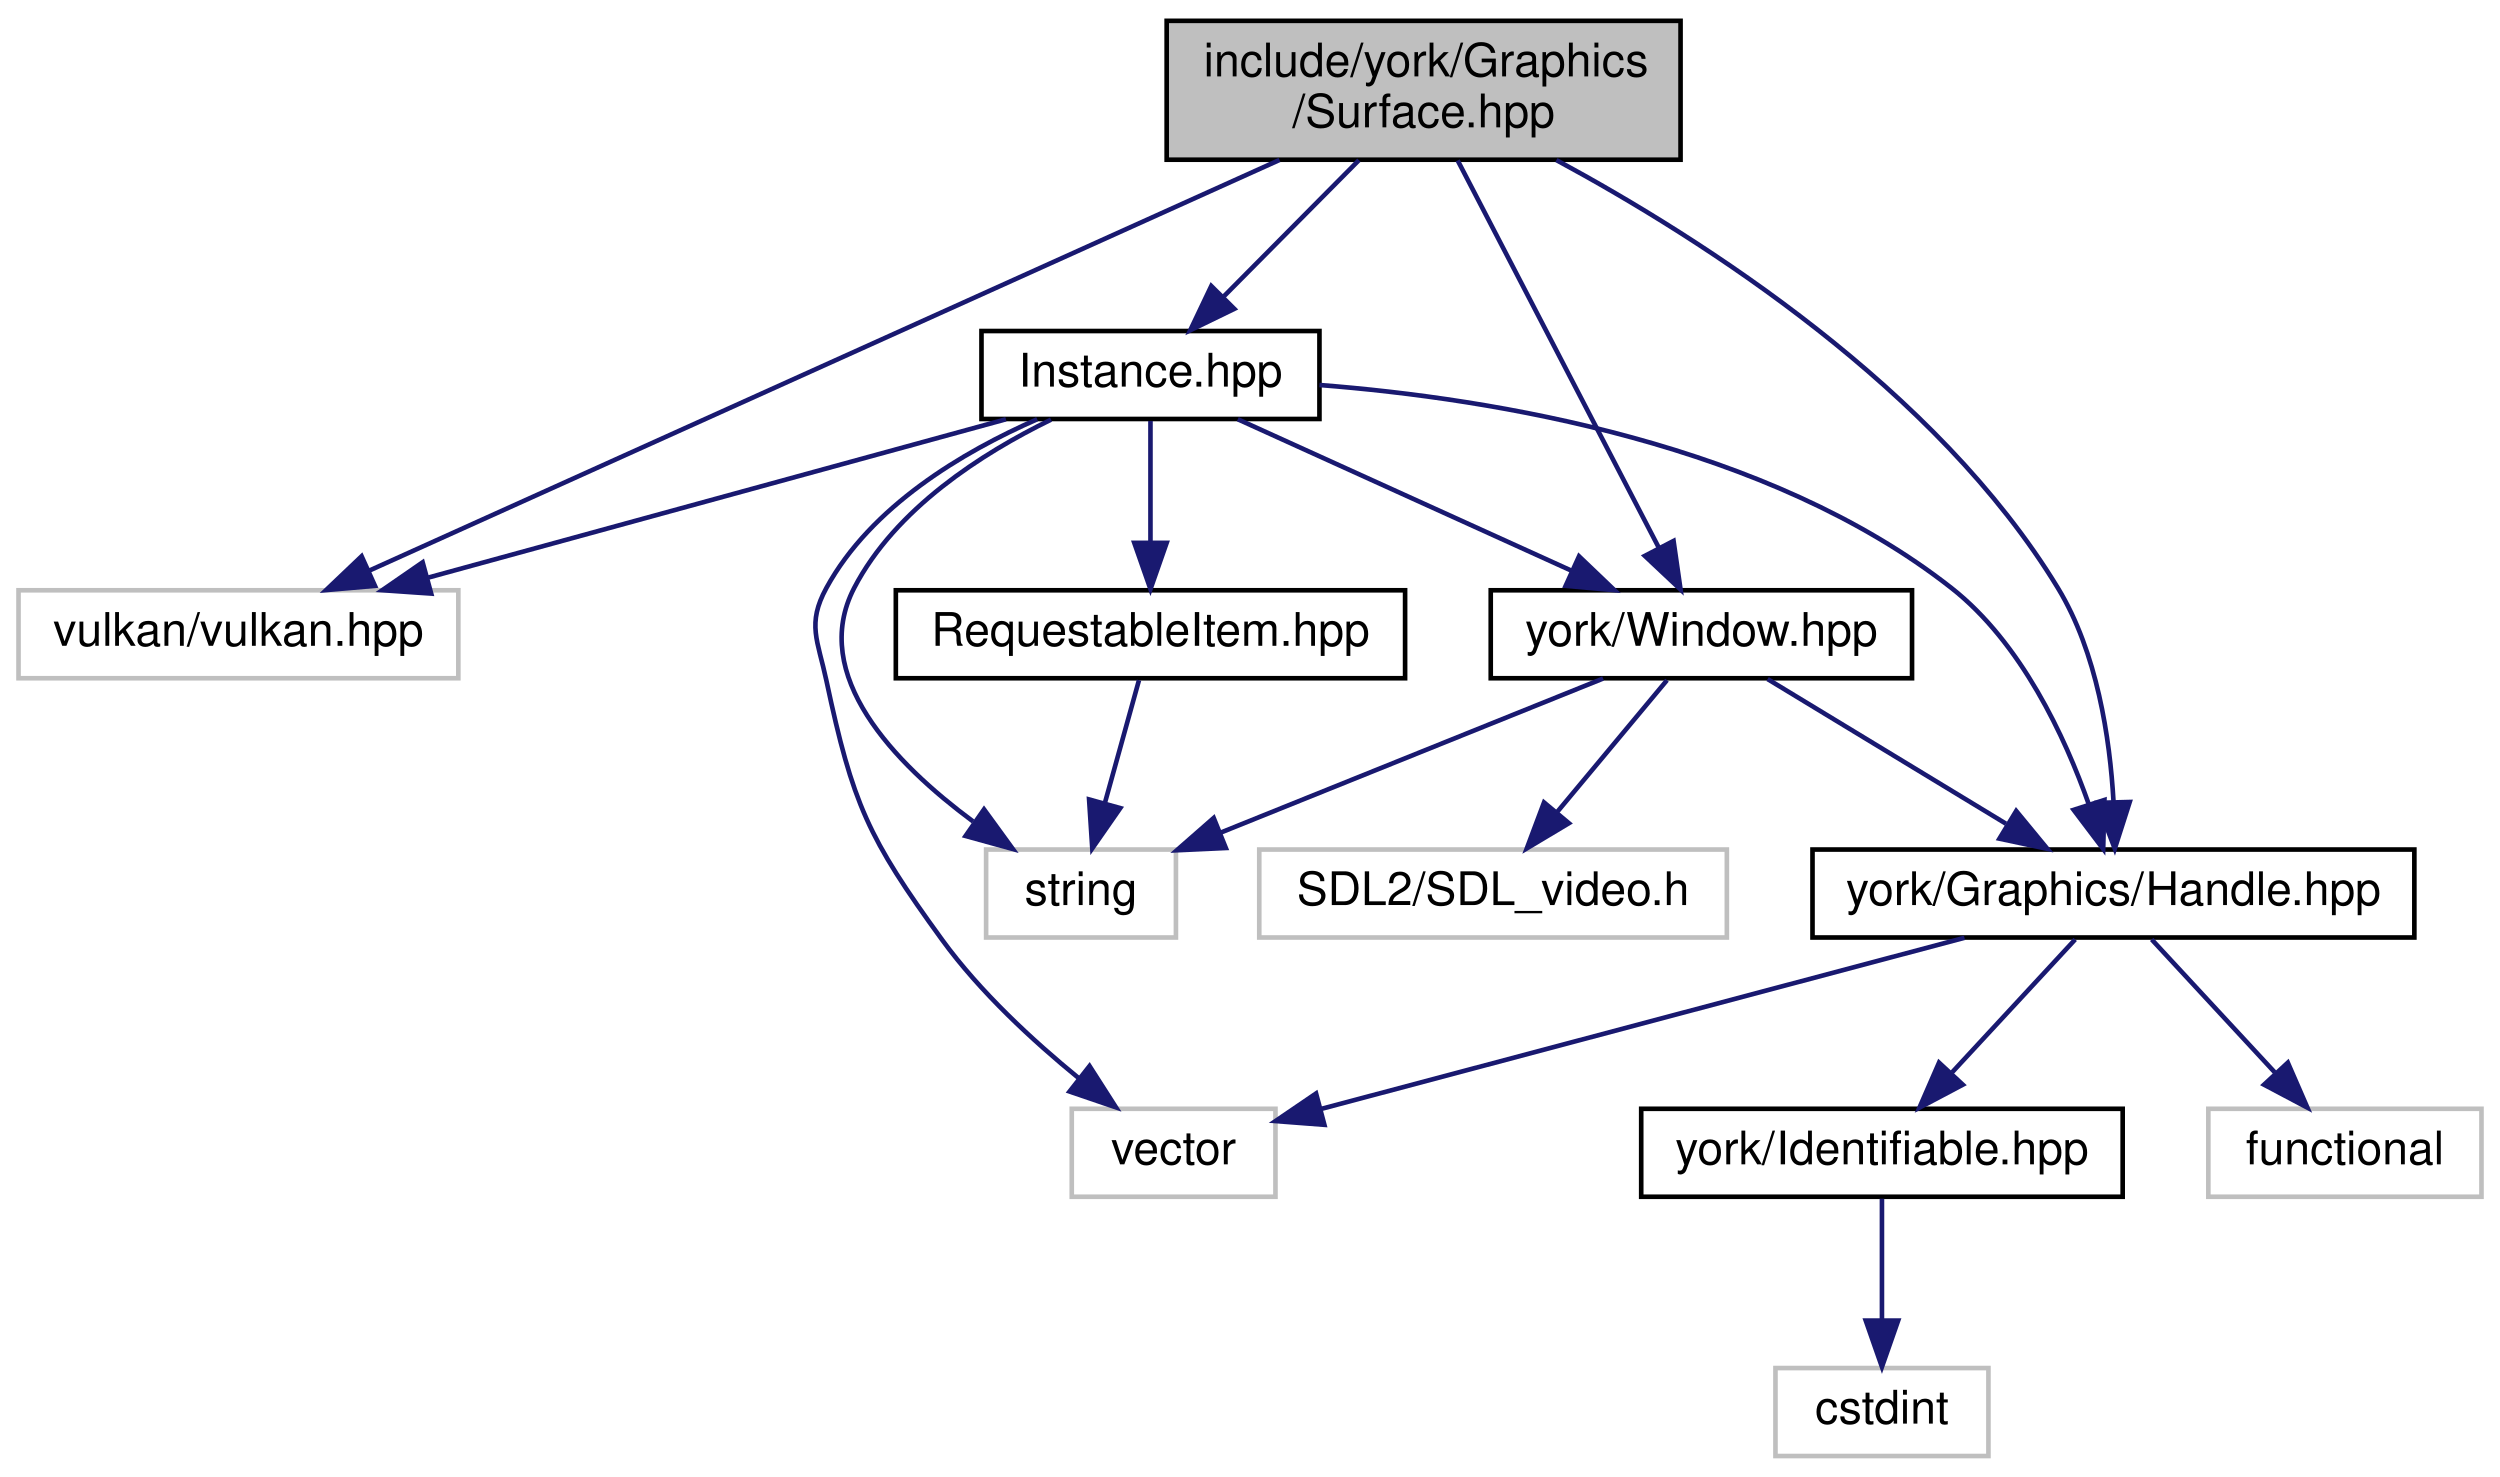
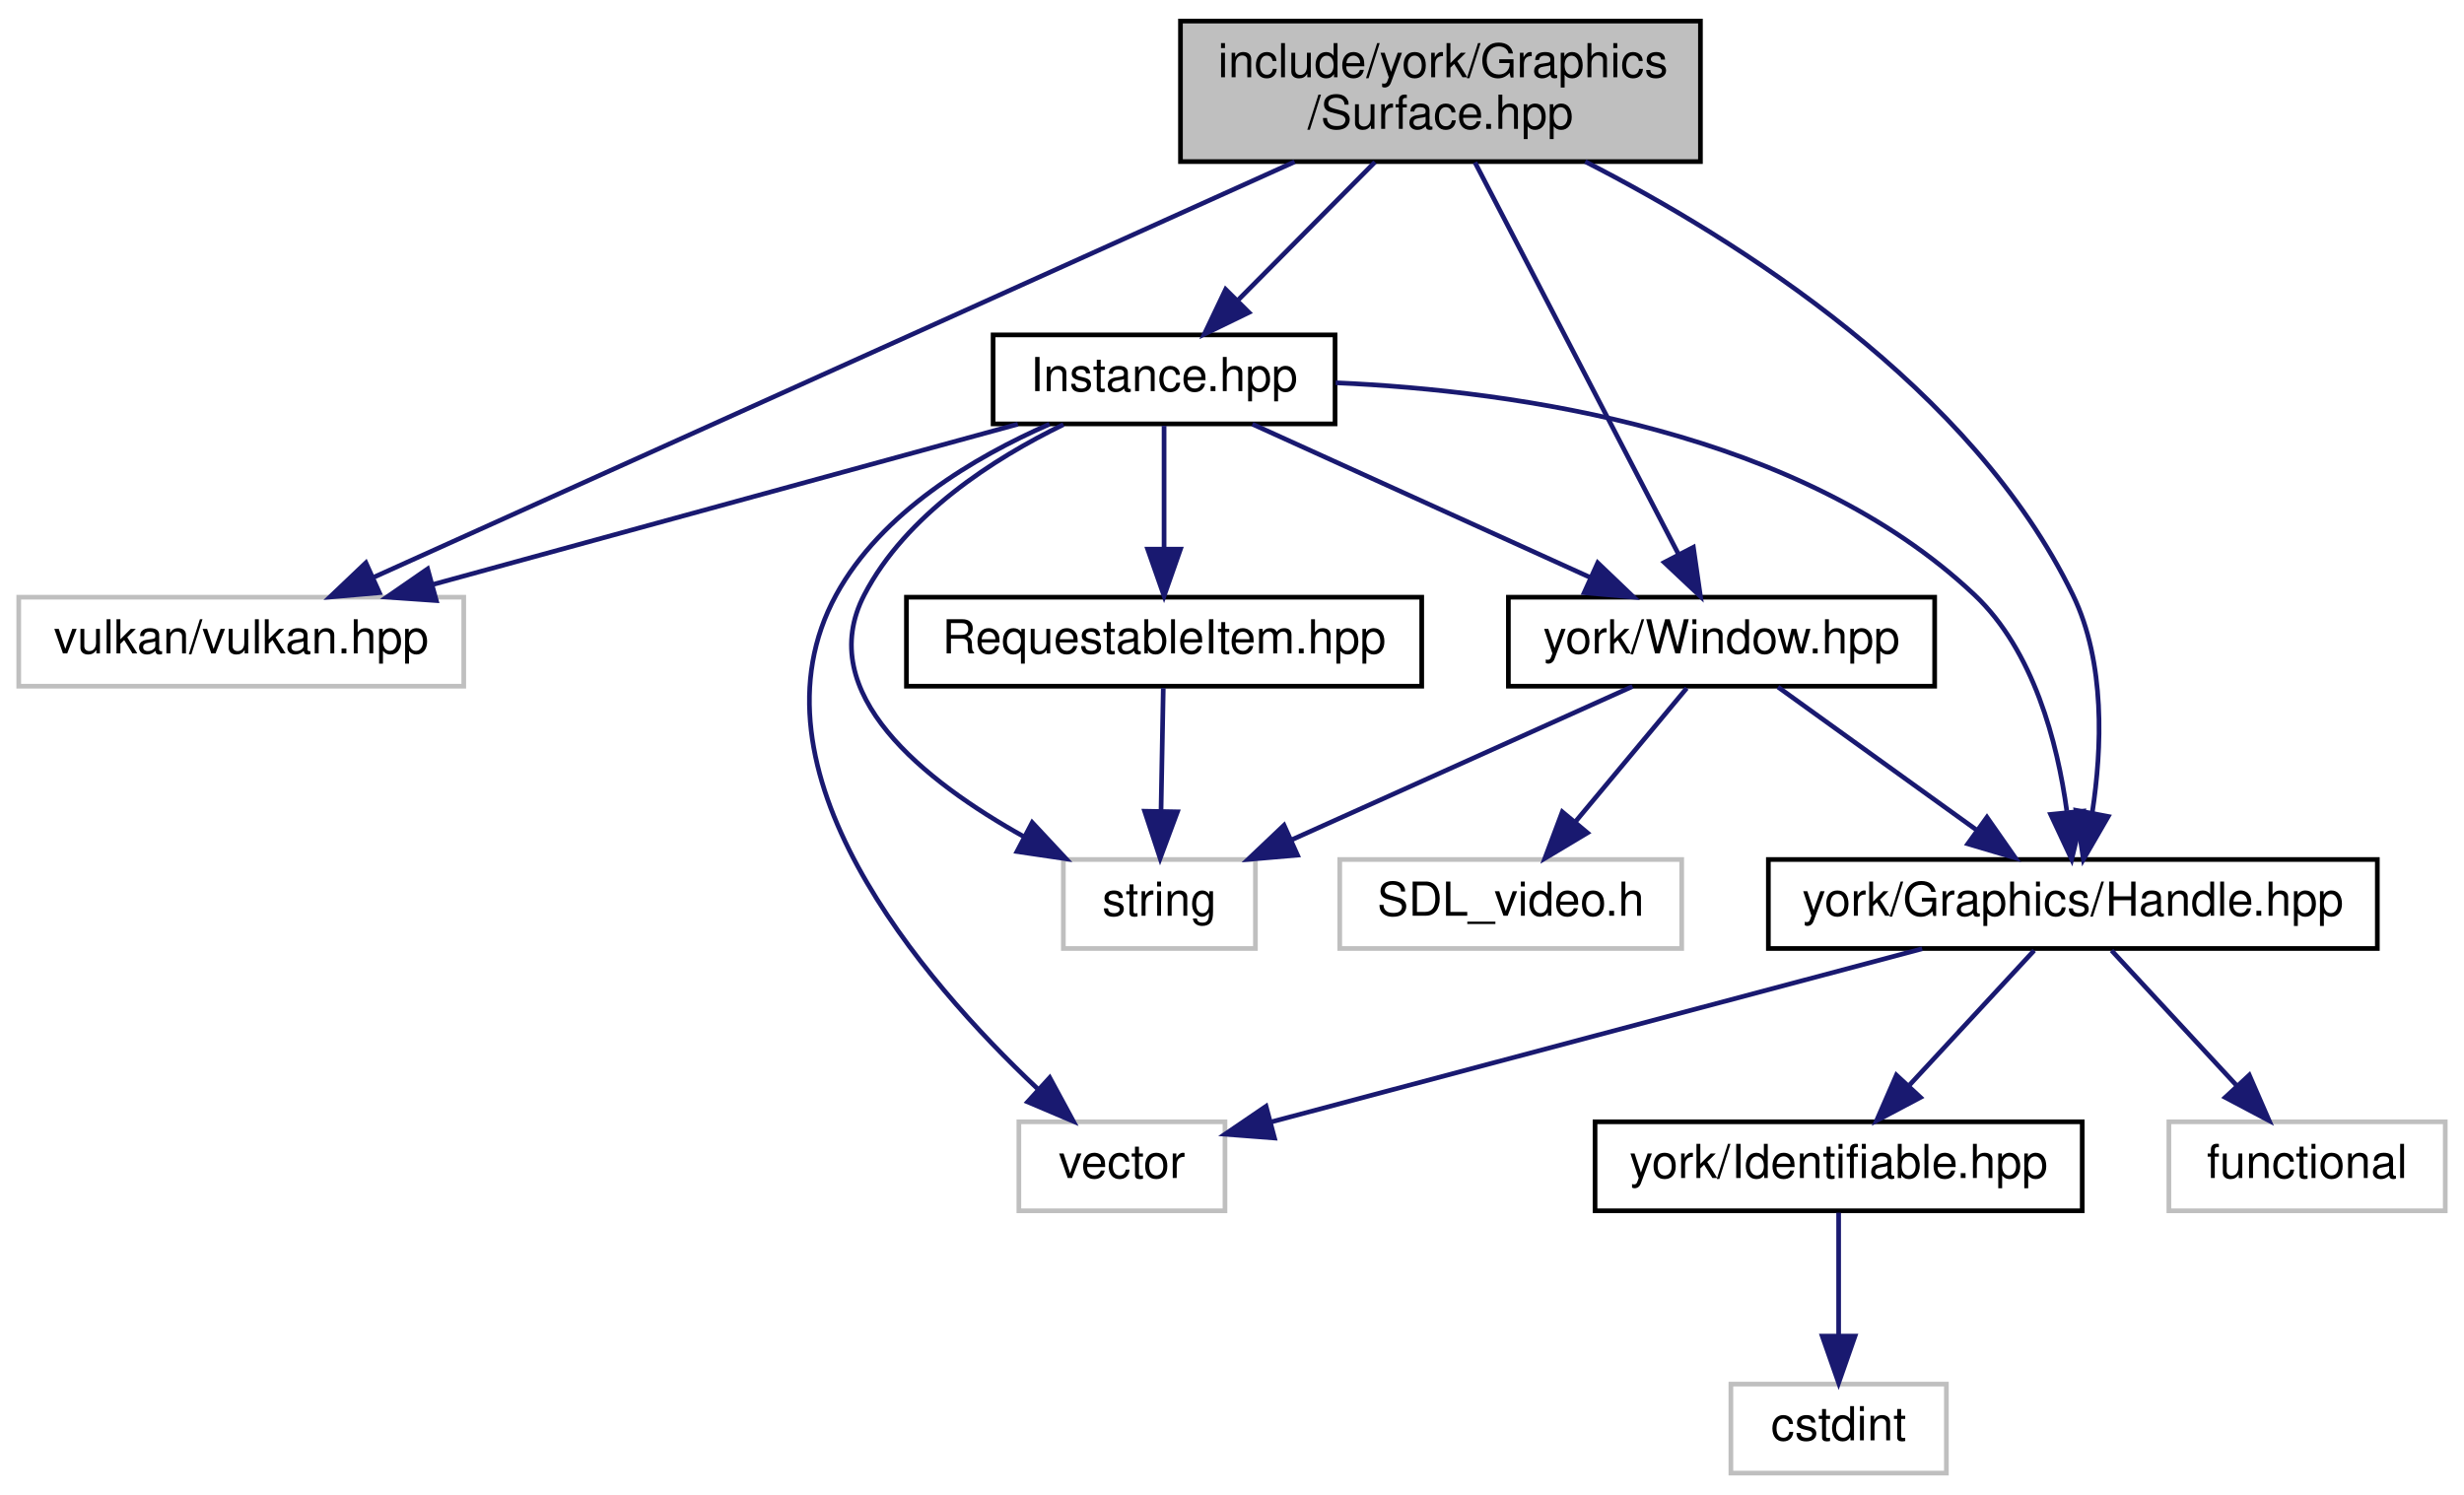
- <svg xmlns="http://www.w3.org/2000/svg" xmlns:xlink="http://www.w3.org/1999/xlink" width="540pt" height="319pt" viewBox="0.00 0.00 540.00 319.00">
+ <svg xmlns="http://www.w3.org/2000/svg" xmlns:xlink="http://www.w3.org/1999/xlink" width="526pt" height="319pt" viewBox="0.00 0.00 526.00 319.00">
  <g id="graph0" class="graph" transform="scale(1 1) rotate(0) translate(4 315)">
    <g id="node1" class="node">
      <g id="a_node1">
        <a xlink:title=" ">
          <polygon fill="#bfbfbf" stroke="black" points="248,-280.5 248,-310.5 359,-310.5 359,-280.5 248,-280.5" />
          <text text-anchor="start" x="256" y="-298.5" font-family="Helvetica,sans-Serif" font-size="10.00">include/york/Graphics</text>
          <text text-anchor="middle" x="303.5" y="-287.5" font-family="Helvetica,sans-Serif" font-size="10.00">/Surface.hpp</text>
        </a>
      </g>
    </g>
    <g id="node2" class="node">
      <g id="a_node2">
        <a xlink:title=" ">
          <polygon fill="none" stroke="#bfbfbf" points="0,-168.5 0,-187.5 95,-187.5 95,-168.5 0,-168.5" />
          <text text-anchor="middle" x="47.5" y="-175.5" font-family="Helvetica,sans-Serif" font-size="10.00">vulkan/vulkan.hpp</text>
        </a>
      </g>
    </g>
    <g id="edge1" class="edge">
      <path fill="none" stroke="midnightblue" d="M272.37,-280.45C222.13,-257.79 123.94,-213.49 75.67,-191.71" />
      <polygon fill="midnightblue" stroke="midnightblue" points="76.99,-188.46 66.43,-187.54 74.11,-194.85 76.99,-188.46" />
    </g>
    <g id="node3" class="node">
      <g id="a_node3">
        <a xlink:href="_window_8hpp.html" target="_top" xlink:title=" ">
          <polygon fill="none" stroke="black" points="318,-168.5 318,-187.5 409,-187.5 409,-168.5 318,-168.5" />
          <text text-anchor="middle" x="363.5" y="-175.5" font-family="Helvetica,sans-Serif" font-size="10.00">york/Window.hpp</text>
        </a>
      </g>
    </g>
    <g id="edge2" class="edge">
      <path fill="none" stroke="midnightblue" d="M310.86,-280.34C321.82,-259.24 342.41,-219.6 354.33,-196.65" />
      <polygon fill="midnightblue" stroke="midnightblue" points="357.49,-198.16 359,-187.67 351.28,-194.93 357.49,-198.16" />
    </g>
    <g id="node6" class="node">
      <g id="a_node6">
        <a xlink:href="_handle_8hpp.html" target="_top" xlink:title="Contains the declarations for the Handle classes which form the basis of our Vulkan implementation.">
-           <polygon fill="none" stroke="black" points="387.5,-112.5 387.5,-131.5 517.5,-131.5 517.5,-112.5 387.5,-112.5" />
-           <text text-anchor="middle" x="452.5" y="-119.5" font-family="Helvetica,sans-Serif" font-size="10.00">york/Graphics/Handle.hpp</text>
+           <polygon fill="none" stroke="black" points="373.5,-112.5 373.5,-131.5 503.5,-131.5 503.5,-112.5 373.5,-112.5" />
+           <text text-anchor="middle" x="438.5" y="-119.5" font-family="Helvetica,sans-Serif" font-size="10.00">york/Graphics/Handle.hpp</text>
        </a>
      </g>
    </g>
    <g id="edge10" class="edge">
-       <path fill="none" stroke="midnightblue" d="M332.18,-280.42C364.03,-263.21 414.36,-230.99 440.5,-188 448.98,-174.06 451.74,-155.55 452.52,-141.85" />
-       <polygon fill="midnightblue" stroke="midnightblue" points="456.02,-141.77 452.79,-131.68 449.03,-141.58 456.02,-141.77" />
+       <path fill="none" stroke="midnightblue" d="M334.4,-280.5C367.14,-263.75 417.01,-232.32 438.5,-188 445.5,-173.56 444.72,-155.11 442.65,-141.56" />
+       <polygon fill="midnightblue" stroke="midnightblue" points="446.05,-140.69 440.75,-131.52 439.17,-142 446.05,-140.69" />
    </g>
    <g id="node11" class="node">
      <g id="a_node11">
        <a xlink:href="_instance_8hpp.html" target="_top" xlink:title=" ">
          <polygon fill="none" stroke="black" points="208,-224.5 208,-243.5 281,-243.5 281,-224.5 208,-224.5" />
          <text text-anchor="middle" x="244.5" y="-231.5" font-family="Helvetica,sans-Serif" font-size="10.00">Instance.hpp</text>
        </a>
      </g>
    </g>
    <g id="edge11" class="edge">
      <path fill="none" stroke="midnightblue" d="M289.52,-280.4C280.77,-271.58 269.47,-260.18 260.38,-251.02" />
      <polygon fill="midnightblue" stroke="midnightblue" points="262.61,-248.29 253.09,-243.66 257.64,-253.22 262.61,-248.29" />
    </g>
    <g id="node4" class="node">
      <g id="a_node4">
        <a xlink:title=" ">
-           <polygon fill="none" stroke="#bfbfbf" points="209,-112.5 209,-131.5 250,-131.5 250,-112.5 209,-112.5" />
-           <text text-anchor="middle" x="229.5" y="-119.5" font-family="Helvetica,sans-Serif" font-size="10.00">string</text>
+           <polygon fill="none" stroke="#bfbfbf" points="223,-112.5 223,-131.5 264,-131.5 264,-112.5 223,-112.5" />
+           <text text-anchor="middle" x="243.5" y="-119.5" font-family="Helvetica,sans-Serif" font-size="10.00">string</text>
        </a>
      </g>
    </g>
    <g id="edge3" class="edge">
-       <path fill="none" stroke="midnightblue" d="M342.27,-168.44C319.99,-159.46 284.77,-145.27 259.62,-135.14" />
-       <polygon fill="midnightblue" stroke="midnightblue" points="260.78,-131.83 250.19,-131.34 258.16,-138.32 260.78,-131.83" />
+       <path fill="none" stroke="midnightblue" d="M344.49,-168.44C324.91,-159.64 294.19,-145.81 271.77,-135.72" />
+       <polygon fill="midnightblue" stroke="midnightblue" points="272.98,-132.43 262.43,-131.52 270.11,-138.81 272.98,-132.43" />
    </g>
    <g id="node5" class="node">
      <g id="a_node5">
        <a xlink:title=" ">
-           <polygon fill="none" stroke="#bfbfbf" points="268,-112.5 268,-131.5 369,-131.5 369,-112.5 268,-112.5" />
-           <text text-anchor="middle" x="318.5" y="-119.5" font-family="Helvetica,sans-Serif" font-size="10.00">SDL2/SDL_video.h</text>
+           <polygon fill="none" stroke="#bfbfbf" points="282,-112.5 282,-131.5 355,-131.5 355,-112.5 282,-112.5" />
+           <text text-anchor="middle" x="318.5" y="-119.5" font-family="Helvetica,sans-Serif" font-size="10.00">SDL_video.h</text>
        </a>
      </g>
    </g>
    <g id="edge4" class="edge">
      <path fill="none" stroke="midnightblue" d="M356.07,-168.08C349.65,-160.38 340.19,-149.03 332.38,-139.65" />
      <polygon fill="midnightblue" stroke="midnightblue" points="334.88,-137.19 325.79,-131.75 329.51,-141.67 334.88,-137.19" />
    </g>
    <g id="edge5" class="edge">
-       <path fill="none" stroke="midnightblue" d="M377.8,-168.32C391.68,-159.9 412.99,-146.97 429.3,-137.07" />
-       <polygon fill="midnightblue" stroke="midnightblue" points="431.5,-139.83 438.24,-131.65 427.87,-133.85 431.5,-139.83" />
+       <path fill="none" stroke="midnightblue" d="M375.55,-168.32C386.96,-160.11 404.33,-147.6 417.93,-137.81" />
+       <polygon fill="midnightblue" stroke="midnightblue" points="420.16,-140.52 426.23,-131.83 416.07,-134.84 420.16,-140.52" />
    </g>
    <g id="node7" class="node">
      <g id="a_node7">
        <a xlink:title=" ">
-           <polygon fill="none" stroke="#bfbfbf" points="227.5,-56.5 227.5,-75.5 271.5,-75.5 271.5,-56.5 227.5,-56.5" />
-           <text text-anchor="middle" x="249.5" y="-63.5" font-family="Helvetica,sans-Serif" font-size="10.00">vector</text>
+           <polygon fill="none" stroke="#bfbfbf" points="213.5,-56.5 213.5,-75.5 257.5,-75.5 257.5,-56.5 213.5,-56.5" />
+           <text text-anchor="middle" x="235.5" y="-63.5" font-family="Helvetica,sans-Serif" font-size="10.00">vector</text>
        </a>
      </g>
    </g>
    <g id="edge6" class="edge">
-       <path fill="none" stroke="midnightblue" d="M420.33,-112.44C382.32,-102.33 319.45,-85.61 281.51,-75.51" />
-       <polygon fill="midnightblue" stroke="midnightblue" points="282.07,-72.04 271.51,-72.85 280.27,-78.81 282.07,-72.04" />
+       <path fill="none" stroke="midnightblue" d="M406.33,-112.44C368.32,-102.33 305.45,-85.61 267.51,-75.51" />
+       <polygon fill="midnightblue" stroke="midnightblue" points="268.07,-72.04 257.51,-72.85 266.27,-78.81 268.07,-72.04" />
    </g>
    <g id="node8" class="node">
      <g id="a_node8">
        <a xlink:title=" ">
-           <polygon fill="none" stroke="#bfbfbf" points="473,-56.5 473,-75.5 532,-75.5 532,-56.5 473,-56.5" />
-           <text text-anchor="middle" x="502.5" y="-63.5" font-family="Helvetica,sans-Serif" font-size="10.00">functional</text>
+           <polygon fill="none" stroke="#bfbfbf" points="459,-56.5 459,-75.5 518,-75.5 518,-56.5 459,-56.5" />
+           <text text-anchor="middle" x="488.5" y="-63.5" font-family="Helvetica,sans-Serif" font-size="10.00">functional</text>
        </a>
      </g>
    </g>
    <g id="edge7" class="edge">
-       <path fill="none" stroke="midnightblue" d="M460.76,-112.08C467.96,-104.3 478.61,-92.8 487.35,-83.37" />
-       <polygon fill="midnightblue" stroke="midnightblue" points="490.17,-85.47 494.4,-75.75 485.03,-80.71 490.17,-85.47" />
+       <path fill="none" stroke="midnightblue" d="M446.76,-112.08C453.96,-104.3 464.61,-92.8 473.35,-83.37" />
+       <polygon fill="midnightblue" stroke="midnightblue" points="476.17,-85.47 480.4,-75.75 471.03,-80.71 476.17,-85.47" />
    </g>
    <g id="node9" class="node">
      <g id="a_node9">
        <a xlink:href="_identifiable_8hpp.html" target="_top" xlink:title=" ">
-           <polygon fill="none" stroke="black" points="350.5,-56.5 350.5,-75.5 454.5,-75.5 454.5,-56.5 350.5,-56.5" />
-           <text text-anchor="middle" x="402.5" y="-63.5" font-family="Helvetica,sans-Serif" font-size="10.00">york/Identifiable.hpp</text>
+           <polygon fill="none" stroke="black" points="336.5,-56.5 336.5,-75.5 440.5,-75.5 440.5,-56.5 336.5,-56.5" />
+           <text text-anchor="middle" x="388.5" y="-63.5" font-family="Helvetica,sans-Serif" font-size="10.00">york/Identifiable.hpp</text>
        </a>
      </g>
    </g>
    <g id="edge8" class="edge">
-       <path fill="none" stroke="midnightblue" d="M444.24,-112.08C437.04,-104.3 426.39,-92.8 417.65,-83.37" />
-       <polygon fill="midnightblue" stroke="midnightblue" points="419.97,-80.71 410.6,-75.75 414.83,-85.47 419.97,-80.71" />
+       <path fill="none" stroke="midnightblue" d="M430.24,-112.08C423.04,-104.3 412.39,-92.8 403.65,-83.37" />
+       <polygon fill="midnightblue" stroke="midnightblue" points="405.97,-80.71 396.6,-75.75 400.83,-85.47 405.97,-80.71" />
    </g>
    <g id="node10" class="node">
      <g id="a_node10">
        <a xlink:title=" ">
-           <polygon fill="none" stroke="#bfbfbf" points="379.5,-0.5 379.5,-19.5 425.5,-19.5 425.5,-0.5 379.5,-0.5" />
-           <text text-anchor="middle" x="402.5" y="-7.5" font-family="Helvetica,sans-Serif" font-size="10.00">cstdint</text>
+           <polygon fill="none" stroke="#bfbfbf" points="365.5,-0.5 365.5,-19.5 411.5,-19.5 411.5,-0.5 365.5,-0.5" />
+           <text text-anchor="middle" x="388.5" y="-7.5" font-family="Helvetica,sans-Serif" font-size="10.00">cstdint</text>
        </a>
      </g>
    </g>
    <g id="edge9" class="edge">
-       <path fill="none" stroke="midnightblue" d="M402.5,-56.08C402.5,-49.01 402.5,-38.86 402.5,-29.99" />
-       <polygon fill="midnightblue" stroke="midnightblue" points="406,-29.75 402.5,-19.75 399,-29.75 406,-29.75" />
+       <path fill="none" stroke="midnightblue" d="M388.5,-56.08C388.5,-49.01 388.5,-38.86 388.5,-29.99" />
+       <polygon fill="midnightblue" stroke="midnightblue" points="392,-29.75 388.5,-19.75 385,-29.75 392,-29.75" />
    </g>
    <g id="edge14" class="edge">
      <path fill="none" stroke="midnightblue" d="M213.28,-224.44C179.57,-215.2 125.7,-200.44 88.57,-190.26" />
      <polygon fill="midnightblue" stroke="midnightblue" points="89.14,-186.78 78.57,-187.52 87.29,-193.54 89.14,-186.78" />
    </g>
    <g id="edge18" class="edge">
      <path fill="none" stroke="midnightblue" d="M263.36,-224.44C282.77,-215.64 313.23,-201.81 335.46,-191.72" />
      <polygon fill="midnightblue" stroke="midnightblue" points="337.07,-194.84 344.73,-187.52 334.18,-188.46 337.07,-194.84" />
    </g>
    <g id="edge12" class="edge">
-       <path fill="none" stroke="midnightblue" d="M223.02,-224.36C208.11,-217.09 189.39,-205.12 180.5,-188 170.74,-169.2 189.2,-150.14 206.19,-137.56" />
-       <polygon fill="midnightblue" stroke="midnightblue" points="208.55,-140.18 214.78,-131.61 204.56,-134.43 208.55,-140.18" />
+       <path fill="none" stroke="midnightblue" d="M223.02,-224.36C208.11,-217.09 189.39,-205.12 180.5,-188 169.6,-167.01 193.29,-148.23 214.67,-136.32" />
+       <polygon fill="midnightblue" stroke="midnightblue" points="216.35,-139.4 223.58,-131.65 213.1,-133.2 216.35,-139.4" />
    </g>
    <g id="edge15" class="edge">
-       <path fill="none" stroke="midnightblue" d="M281,-231.84C318.82,-228.88 377.84,-219.15 417.5,-188 432.59,-176.15 442,-155.94 447.21,-141.19" />
-       <polygon fill="midnightblue" stroke="midnightblue" points="450.56,-142.21 450.29,-131.62 443.9,-140.07 450.56,-142.21" />
+       <path fill="none" stroke="midnightblue" d="M281.13,-233.28C319.89,-231.57 380.48,-222.93 417.5,-188 430.16,-176.05 435.21,-156.44 437.21,-141.88" />
+       <polygon fill="midnightblue" stroke="midnightblue" points="440.73,-141.83 438.25,-131.53 433.76,-141.13 440.73,-141.83" />
    </g>
    <g id="edge13" class="edge">
-       <path fill="none" stroke="midnightblue" d="M220.03,-224.44C203.93,-217.38 184.12,-205.63 174.5,-188 170.24,-180.2 172.65,-176.69 174.5,-168 180.18,-141.34 183.47,-134.04 199.5,-112 207.68,-100.75 219.08,-90.23 228.92,-82.19" />
-       <polygon fill="midnightblue" stroke="midnightblue" points="231.34,-84.74 237.05,-75.81 227.02,-79.23 231.34,-84.74" />
+       <path fill="none" stroke="midnightblue" d="M220.03,-224.44C203.93,-217.38 184.12,-205.63 174.5,-188 154.14,-150.71 192.86,-105.82 217.44,-82.61" />
+       <polygon fill="midnightblue" stroke="midnightblue" points="220.09,-84.93 225.13,-75.61 215.37,-79.75 220.09,-84.93" />
    </g>
    <g id="node12" class="node">
      <g id="a_node12">
        <a xlink:href="_requestable_item_8hpp.html" target="_top" xlink:title=" ">
          <polygon fill="none" stroke="black" points="189.5,-168.5 189.5,-187.5 299.5,-187.5 299.5,-168.5 189.5,-168.5" />
          <text text-anchor="middle" x="244.5" y="-175.5" font-family="Helvetica,sans-Serif" font-size="10.00">RequestableItem.hpp</text>
        </a>
      </g>
    </g>
    <g id="edge16" class="edge">
      <path fill="none" stroke="midnightblue" d="M244.5,-224.08C244.5,-217.01 244.5,-206.86 244.5,-197.99" />
      <polygon fill="midnightblue" stroke="midnightblue" points="248,-197.75 244.5,-187.75 241,-197.75 248,-197.75" />
    </g>
    <g id="edge17" class="edge">
-       <path fill="none" stroke="midnightblue" d="M242.02,-168.08C240.01,-160.85 237.11,-150.41 234.61,-141.4" />
-       <polygon fill="midnightblue" stroke="midnightblue" points="237.98,-140.45 231.93,-131.75 231.24,-142.32 237.98,-140.45" />
+       <path fill="none" stroke="midnightblue" d="M244.33,-168.08C244.2,-161.01 244.02,-150.86 243.85,-141.99" />
+       <polygon fill="midnightblue" stroke="midnightblue" points="247.35,-141.68 243.66,-131.75 240.35,-141.81 247.35,-141.68" />
    </g>
  </g>
</svg>
